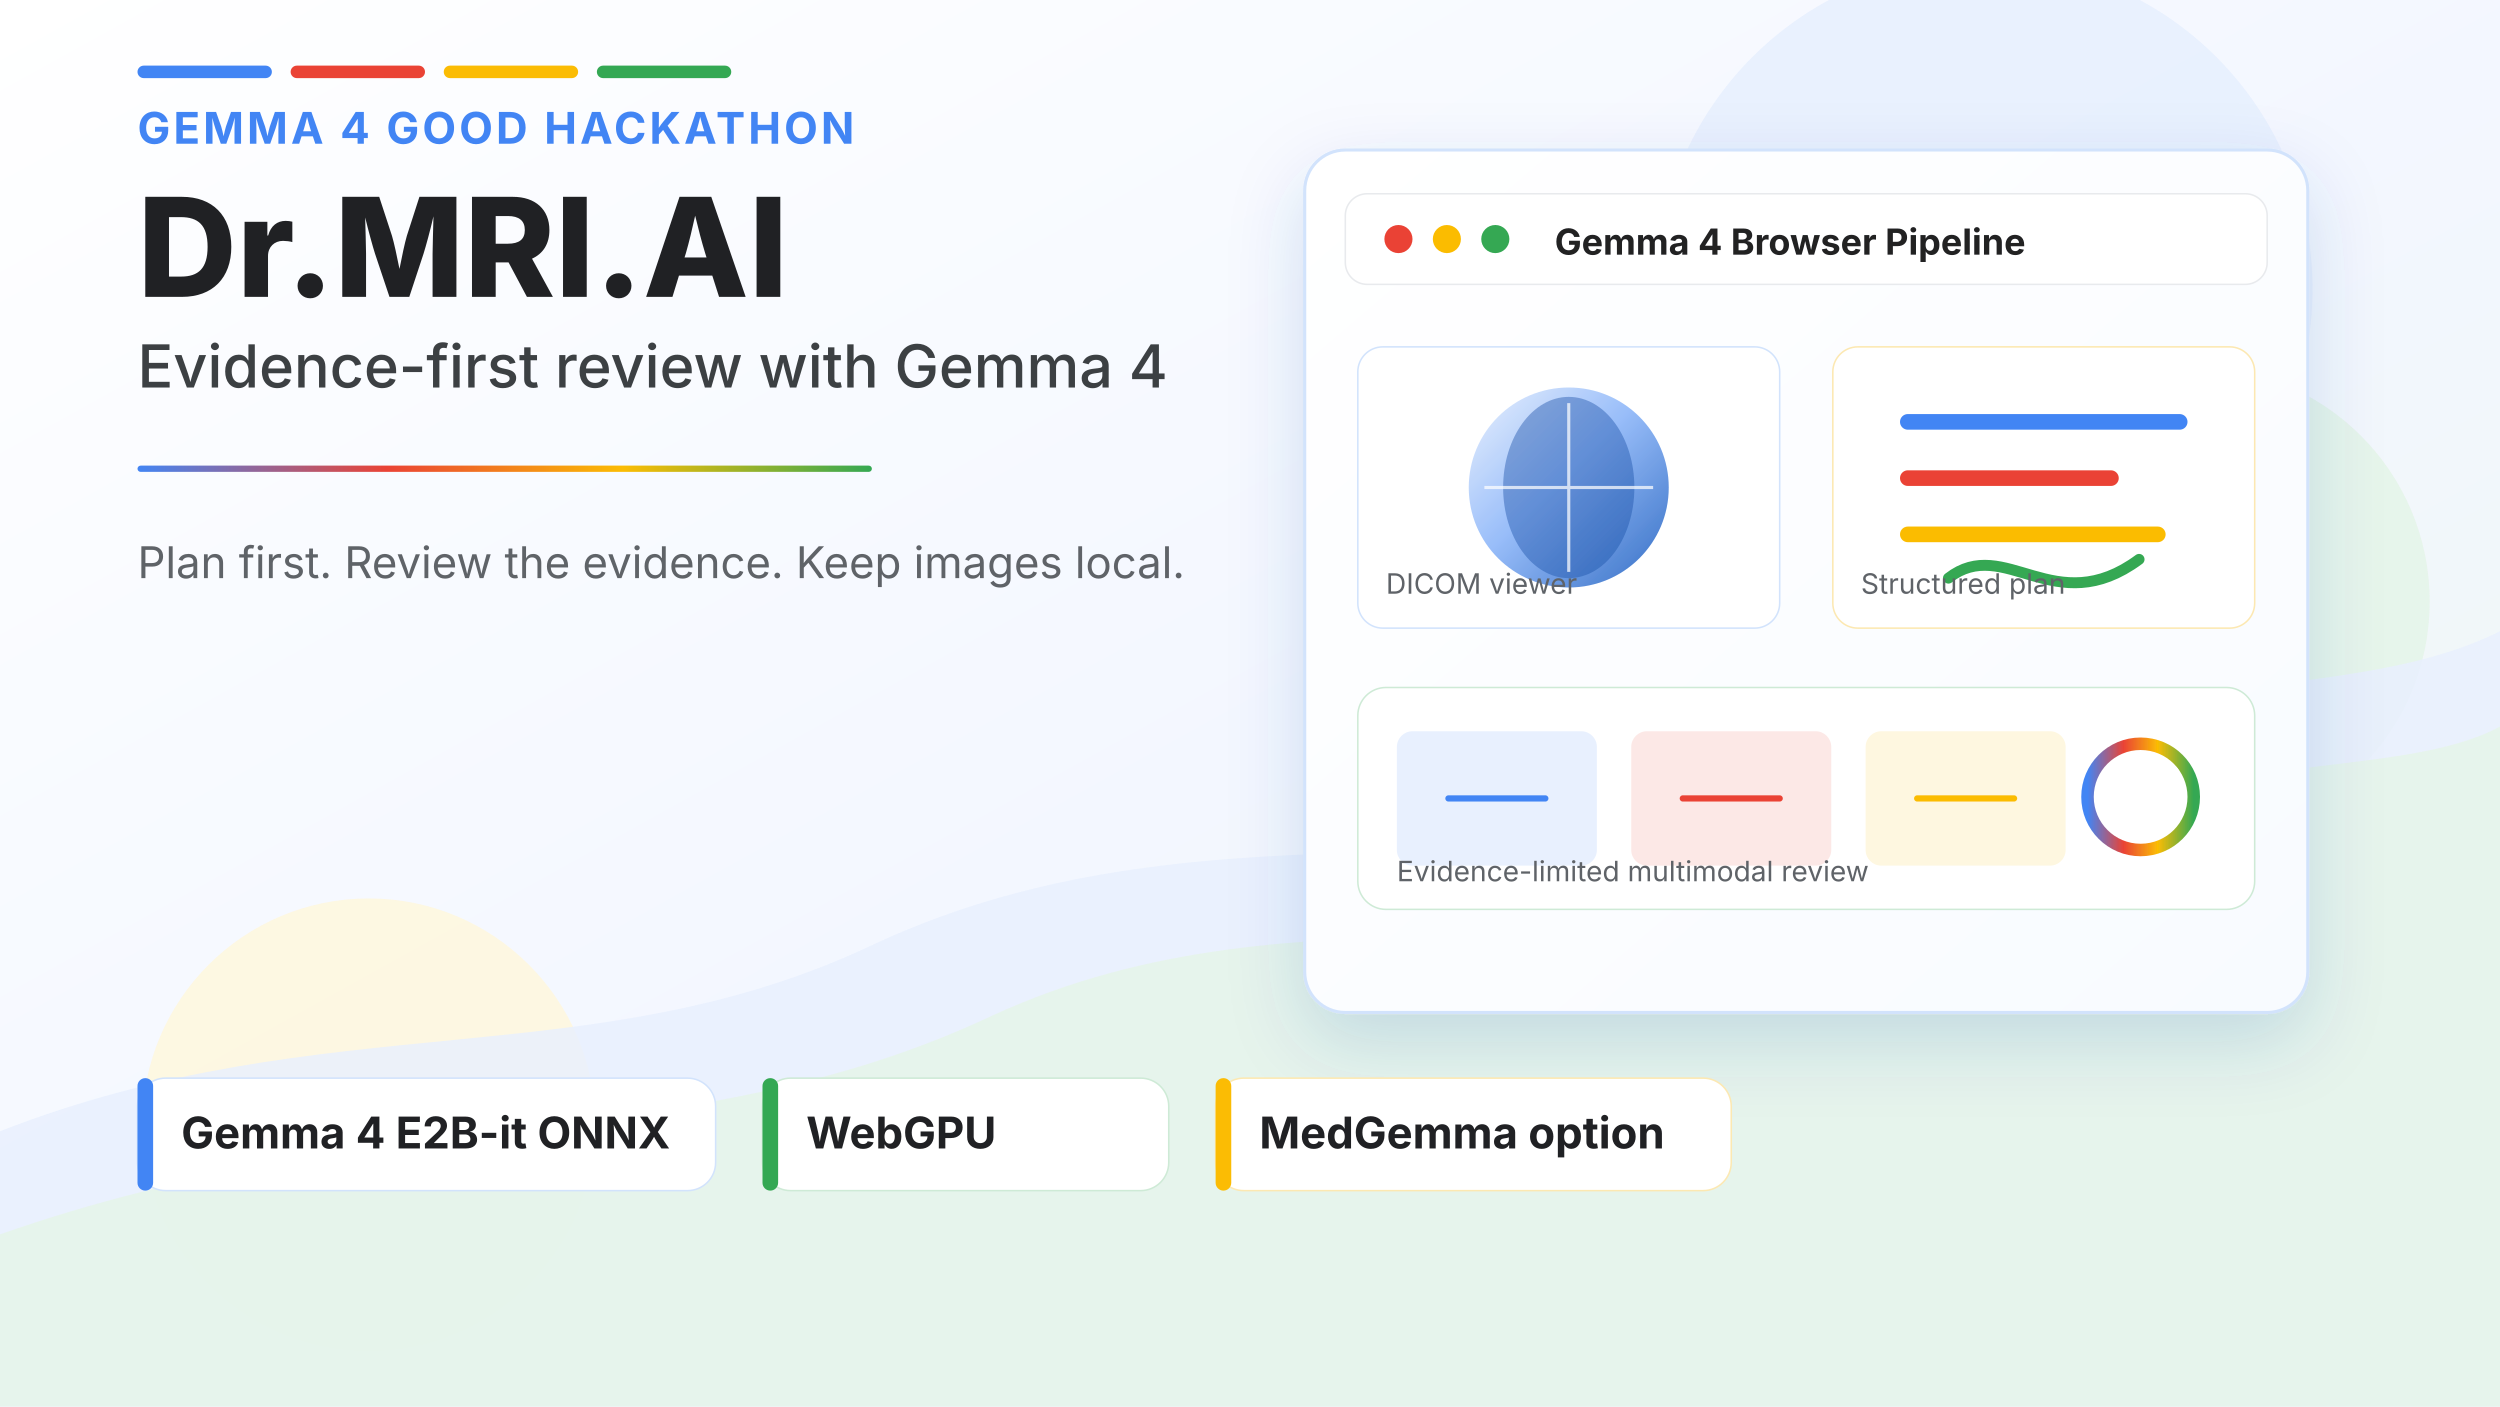
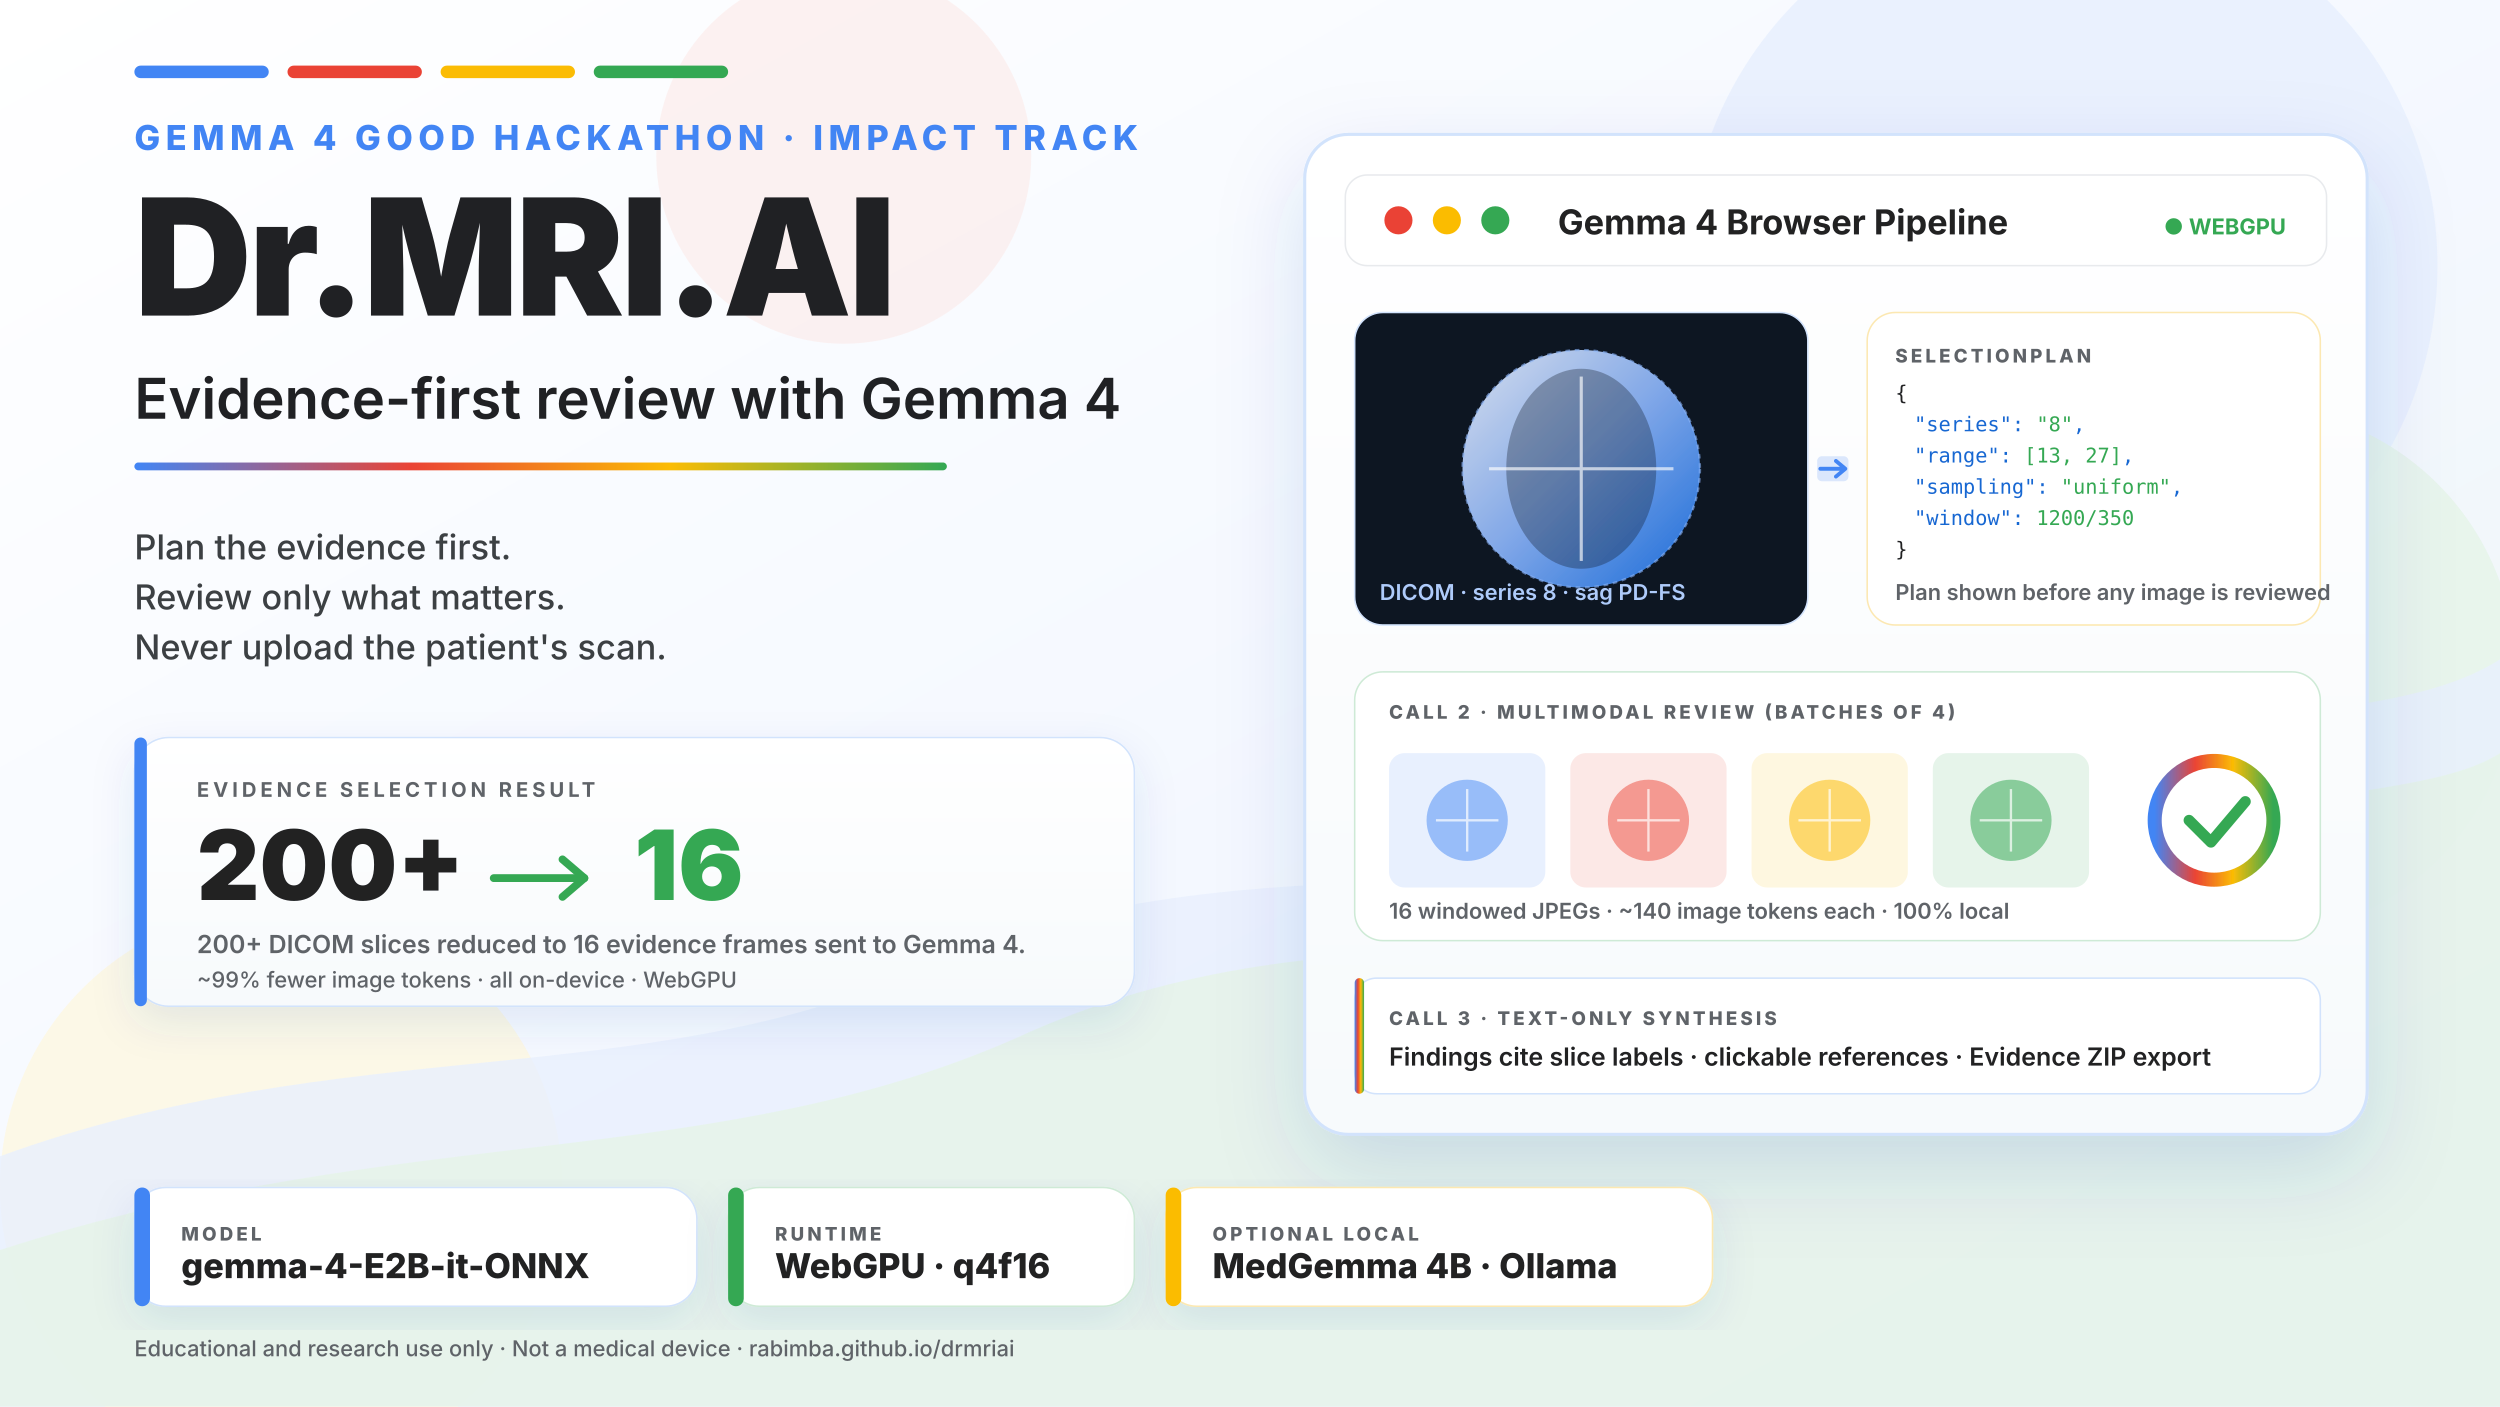
<svg xmlns="http://www.w3.org/2000/svg" width="1600" height="900" viewBox="0 0 1600 900" role="img" aria-labelledby="title desc">
  <defs>
    <linearGradient id="bg" x1="0" y1="0" x2="1" y2="1">
      <stop offset="0" stop-color="#ffffff" />
-       <stop offset="0.52" stop-color="#f3f7ff" />
-       <stop offset="1" stop-color="#eef7f1" />
-     </linearGradient>
-     <linearGradient id="scan" x1="0" y1="0" x2="1" y2="1">
-       <stop offset="0" stop-color="#e8f0fe" />
-       <stop offset="0.46" stop-color="#8ab4f8" />
-       <stop offset="1" stop-color="#185abc" />
+       <stop offset="0.55" stop-color="#f4f8ff" />
+       <stop offset="1" stop-color="#edf6f1" />
    </linearGradient>
    <linearGradient id="accent" x1="0" y1="0" x2="1" y2="0">
      <stop offset="0" stop-color="#4285f4" />
      <stop offset="0.34" stop-color="#ea4335" />
      <stop offset="0.66" stop-color="#fbbc04" />
      <stop offset="1" stop-color="#34a853" />
    </linearGradient>
-     <linearGradient id="panel" x1="0" y1="0" x2="1" y2="1">
+     <linearGradient id="brainScan" x1="0" y1="0" x2="1" y2="1">
+       <stop offset="0" stop-color="#e8f0fe" />
+       <stop offset="0.5" stop-color="#8ab4f8" />
+       <stop offset="1" stop-color="#1a73e8" />
+     </linearGradient>
+     <linearGradient id="panel" x1="0" y1="0" x2="0" y2="1">
      <stop offset="0" stop-color="#ffffff" />
-       <stop offset="1" stop-color="#f8fbff" />
+       <stop offset="1" stop-color="#f7fafc" />
    </linearGradient>
+     <radialGradient id="glow" cx="0.5" cy="0.5" r="0.7">
+       <stop offset="0" stop-color="#4285f4" stop-opacity="0.18" />
+       <stop offset="1" stop-color="#4285f4" stop-opacity="0" />
+     </radialGradient>
    <filter id="soft" x="-20%" y="-20%" width="140%" height="140%">
-       <feDropShadow dx="0" dy="18" stdDeviation="24" flood-color="#174ea6" flood-opacity="0.16" />
+       <feDropShadow dx="0" dy="22" stdDeviation="28" flood-color="#174ea6" flood-opacity="0.14" />
+     </filter>
+     <filter id="softer" x="-20%" y="-20%" width="140%" height="140%">
+       <feDropShadow dx="0" dy="10" stdDeviation="14" flood-color="#174ea6" flood-opacity="0.10" />
    </filter>
  </defs>
  <rect width="1600" height="900" fill="url(#bg)" />
-   <circle cx="1270" cy="185" r="210" fill="#e8f0fe" opacity="0.95" />
-   <circle cx="1405" cy="385" r="150" fill="#e6f4ea" opacity="0.95" />
-   <circle cx="236" cy="720" r="145" fill="#fef7e0" opacity="0.92" />
-   <path d="M0 724 C210 642 380 690 560 604 C780 502 1000 584 1210 498 C1390 425 1510 449 1600 404 L1600 900 L0 900 Z" fill="#e8f0fe" opacity="0.84" />
-   <path d="M0 790 C245 704 440 742 635 650 C835 558 1030 638 1245 548 C1410 478 1535 500 1600 465 L1600 900 L0 900 Z" fill="#e6f4ea" opacity="0.9" />
-   <g transform="translate(88 92)">
-     <g transform="translate(0 -50)">
+   <circle cx="1320" cy="170" r="240" fill="#e8f0fe" opacity="0.85" />
+   <circle cx="1440" cy="430" r="170" fill="#e6f4ea" opacity="0.85" />
+   <circle cx="180" cy="760" r="180" fill="#fef7e0" opacity="0.78" />
+   <circle cx="540" cy="100" r="120" fill="#fce8e6" opacity="0.55" />
+   <path d="M0 740 C220 660 410 700 590 620 C800 524 1020 600 1240 514 C1420 444 1530 466 1600 422 L1600 900 L0 900 Z" fill="#e8f0fe" opacity="0.78" />
+   <path d="M0 800 C260 716 460 752 660 660 C870 568 1060 642 1280 562 C1430 502 1550 514 1600 482 L1600 900 L0 900 Z" fill="#e6f4ea" opacity="0.88" />
+   <g transform="translate(86 96)">
+     <g transform="translate(0 -54)">
      <rect x="0" y="0" width="86" height="8" rx="4" fill="#4285f4" />
      <rect x="98" y="0" width="86" height="8" rx="4" fill="#ea4335" />
      <rect x="196" y="0" width="86" height="8" rx="4" fill="#fbbc04" />
      <rect x="294" y="0" width="86" height="8" rx="4" fill="#34a853" />
    </g>
-     <text x="0" y="0" fill="#4285f4" font-family="Inter, Arial, sans-serif" font-size="28" font-weight="700" letter-spacing="2">GEMMA 4 GOOD HACKATHON</text>
-     <text x="0" y="98" fill="#202124" font-family="Inter, Arial, sans-serif" font-size="88" font-weight="800">Dr.MRI.AI</text>
-     <text x="0" y="156" fill="#3c4043" font-family="Inter, Arial, sans-serif" font-size="38" font-weight="500">Evidence-first review with Gemma 4</text>
-     <rect x="0" y="206" width="470" height="4" rx="2" fill="url(#accent)" />
-     <text x="0" y="278" fill="#5f6368" font-family="Inter, Arial, sans-serif" font-size="28">Plan first. Review the evidence. Keep images local.</text>
-   </g>
-   <g transform="translate(835 96)" filter="url(#soft)">
-     <rect x="0" y="0" width="642" height="552" rx="26" fill="url(#panel)" stroke="#d2e3fc" stroke-width="2" />
-     <rect x="26" y="28" width="590" height="58" rx="14" fill="#ffffff" stroke="#e8eaed" />
-     <circle cx="60" cy="57" r="9" fill="#ea4335" />
-     <circle cx="91" cy="57" r="9" fill="#fbbc04" />
-     <circle cx="122" cy="57" r="9" fill="#34a853" />
-     <text x="160" y="67" fill="#202124" font-family="Inter, Arial, sans-serif" font-size="23" font-weight="700">Gemma 4 Browser Pipeline</text>
-     <g transform="translate(34 126)">
-       <rect x="0" y="0" width="270" height="180" rx="16" fill="#ffffff" stroke="#d2e3fc" />
-       <circle cx="135" cy="90" r="64" fill="url(#scan)" opacity="0.88" />
-       <ellipse cx="135" cy="90" rx="42" ry="58" fill="#174ea6" opacity="0.42" />
-       <path d="M81 90 H189 M135 36 V144" stroke="#ffffff" stroke-opacity="0.72" stroke-width="2" />
-       <text x="18" y="158" fill="#5f6368" font-family="Inter, Arial, sans-serif" font-size="18">DICOM viewer</text>
-     </g>
-     <g transform="translate(338 126)">
-       <rect x="0" y="0" width="270" height="180" rx="16" fill="#ffffff" stroke="#fce8b2" />
-       <path d="M48 48 H222" stroke="#4285f4" stroke-width="10" stroke-linecap="round" />
-       <path d="M48 84 H178" stroke="#ea4335" stroke-width="10" stroke-linecap="round" />
-       <path d="M48 120 H208" stroke="#fbbc04" stroke-width="10" stroke-linecap="round" />
-       <path d="M74 148 C110 120 142 176 196 136" fill="none" stroke="#34a853" stroke-width="7" stroke-linecap="round" />
-       <text x="18" y="158" fill="#5f6368" font-family="Inter, Arial, sans-serif" font-size="18">Structured plan</text>
-     </g>
-     <g transform="translate(34 344)">
-       <rect x="0" y="0" width="574" height="142" rx="18" fill="#ffffff" stroke="#ceead6" />
-       <rect x="25" y="28" width="128" height="86" rx="10" fill="#e8f0fe" />
-       <rect x="175" y="28" width="128" height="86" rx="10" fill="#fce8e6" />
-       <rect x="325" y="28" width="128" height="86" rx="10" fill="#fef7e0" />
-       <path d="M58 71 H120" stroke="#4285f4" stroke-width="4" stroke-linecap="round" />
-       <path d="M208 71 H270" stroke="#ea4335" stroke-width="4" stroke-linecap="round" />
-       <path d="M358 71 H420" stroke="#fbbc04" stroke-width="4" stroke-linecap="round" />
-       <circle cx="501" cy="70" r="34" fill="none" stroke="url(#accent)" stroke-width="8" />
-       <path d="M492 70 L502 82 L522 54" fill="none" stroke="#ffffff" stroke-width="7" stroke-linecap="round" stroke-linejoin="round" />
-       <text x="25" y="124" fill="#5f6368" font-family="Inter, Arial, sans-serif" font-size="18">Evidence-limited multimodal review</text>
+     <text x="0" y="0" fill="#4285f4" font-family="Inter, Arial, sans-serif" font-size="22" font-weight="800" letter-spacing="3.5">GEMMA 4 GOOD HACKATHON · IMPACT TRACK</text>
+     <text x="0" y="106" fill="#202124" font-family="Inter, Arial, sans-serif" font-size="104" font-weight="900" letter-spacing="-2">Dr.MRI.AI</text>
+     <text x="0" y="172" fill="#202124" font-family="Inter, Arial, sans-serif" font-size="36" font-weight="600">Evidence-first review with Gemma 4</text>
+     <rect x="0" y="200" width="520" height="5" rx="2.5" fill="url(#accent)" />
+     <text x="0" y="262" fill="#3c4043" font-family="Inter, Arial, sans-serif" font-size="22" font-weight="500">Plan the evidence first.</text>
+     <text x="0" y="294" fill="#3c4043" font-family="Inter, Arial, sans-serif" font-size="22" font-weight="500">Review only what matters.</text>
+     <text x="0" y="326" fill="#3c4043" font-family="Inter, Arial, sans-serif" font-size="22" font-weight="500">Never upload the patient's scan.</text>
+     <g transform="translate(0 376)" filter="url(#softer)">
+       <rect x="0" y="0" width="640" height="172" rx="22" fill="url(#panel)" stroke="#d2e3fc" />
+       <rect x="0" y="0" width="8" height="172" rx="4" fill="#4285f4" />
+       <text x="40" y="38" fill="#5f6368" font-family="Inter, Arial, sans-serif" font-size="13" font-weight="700" letter-spacing="2.5">EVIDENCE SELECTION RESULT</text>
+       <text x="40" y="104" fill="#202124" font-family="Inter, Arial, sans-serif" font-size="62" font-weight="900">200+</text>
+       <g transform="translate(230 76)">
+         <line x1="0" y1="14" x2="58" y2="14" stroke="#34a853" stroke-width="5" stroke-linecap="round" />
+         <path d="M44 2 L58 14 L44 26" stroke="#34a853" stroke-width="5" stroke-linecap="round" stroke-linejoin="round" fill="none" />
+       </g>
+       <text x="320" y="104" fill="#34a853" font-family="Inter, Arial, sans-serif" font-size="62" font-weight="900">16</text>
+       <text x="40" y="138" fill="#5f6368" font-family="Inter, Arial, sans-serif" font-size="16" font-weight="600">200+ DICOM slices reduced to 16 evidence frames sent to Gemma 4.</text>
+       <text x="40" y="160" fill="#5f6368" font-family="Inter, Arial, sans-serif" font-size="14" font-weight="500">~99% fewer image tokens · all on-device · WebGPU</text>
    </g>
  </g>
-   <g transform="translate(88 690)">
-     <rect x="0" y="0" width="370" height="72" rx="18" fill="#ffffff" stroke="#d2e3fc" />
-     <rect x="0" y="0" width="10" height="72" rx="5" fill="#4285f4" />
-     <text x="28" y="45" fill="#202124" font-family="Inter, Arial, sans-serif" font-size="28" font-weight="700">Gemma 4 E2B-it ONNX</text>
-     <rect x="400" y="0" width="260" height="72" rx="18" fill="#ffffff" stroke="#ceead6" />
-     <rect x="400" y="0" width="10" height="72" rx="5" fill="#34a853" />
-     <text x="428" y="45" fill="#202124" font-family="Inter, Arial, sans-serif" font-size="28" font-weight="700">WebGPU</text>
-     <rect x="690" y="0" width="330" height="72" rx="18" fill="#ffffff" stroke="#fce8b2" />
-     <rect x="690" y="0" width="10" height="72" rx="5" fill="#fbbc04" />
-     <text x="718" y="45" fill="#202124" font-family="Inter, Arial, sans-serif" font-size="28" font-weight="700">MedGemma option</text>
+   <g transform="translate(835 86)" filter="url(#soft)">
+     <rect x="0" y="0" width="680" height="640" rx="28" fill="url(#panel)" stroke="#d2e3fc" stroke-width="2" />
+     <rect x="26" y="26" width="628" height="58" rx="14" fill="#ffffff" stroke="#e8eaed" />
+     <circle cx="60" cy="55" r="9" fill="#ea4335" />
+     <circle cx="91" cy="55" r="9" fill="#fbbc04" />
+     <circle cx="122" cy="55" r="9" fill="#34a853" />
+     <text x="162" y="64" fill="#202124" font-family="Inter, Arial, sans-serif" font-size="22" font-weight="700">Gemma 4 Browser Pipeline</text>
+     <text x="628" y="64" fill="#34a853" font-family="Inter, Arial, sans-serif" font-size="14" font-weight="700" text-anchor="end">● WEBGPU</text>
+     <g transform="translate(32 114)">
+       <rect x="0" y="0" width="290" height="200" rx="18" fill="#0b1320" stroke="#d2e3fc" />
+       <circle cx="145" cy="100" r="76" fill="url(#brainScan)" opacity="0.92" />
+       <ellipse cx="145" cy="100" rx="48" ry="64" fill="#0b1320" opacity="0.32" />
+       <path d="M86 100 H204 M145 41 V159" stroke="#ffffff" stroke-opacity="0.65" stroke-width="2" />
+       <circle cx="145" cy="100" r="76" fill="none" stroke="#8ab4f8" stroke-width="1.5" stroke-dasharray="3 3" opacity="0.6" />
+       <text x="16" y="184" fill="#aecbfa" font-family="Inter, Arial, sans-serif" font-size="14" font-weight="600">DICOM · series 8 · sag PD-FS</text>
+       <g transform="translate(296 92)">
+         <rect x="0" y="0" width="20" height="16" rx="3" fill="#4285f4" opacity="0.18" />
+         <path d="M2 8 L18 8 M12 3 L18 8 L12 13" stroke="#4285f4" stroke-width="2.5" stroke-linecap="round" stroke-linejoin="round" fill="none" />
+       </g>
+       <rect x="328" y="0" width="290" height="200" rx="18" fill="#ffffff" stroke="#fce8b2" />
+       <text x="346" y="32" fill="#5f6368" font-family="Inter, Arial, sans-serif" font-size="12" font-weight="800" letter-spacing="2">SELECTIONPLAN</text>
+       <text x="346" y="56" fill="#202124" font-family="JetBrains Mono, Consolas, monospace" font-size="13">{</text>
+       <text x="358" y="76" fill="#1967d2" font-family="JetBrains Mono, Consolas, monospace" font-size="13">"series": <tspan fill="#34a853">"8"</tspan>,</text>
+       <text x="358" y="96" fill="#1967d2" font-family="JetBrains Mono, Consolas, monospace" font-size="13">"range": <tspan fill="#34a853">[13, 27]</tspan>,</text>
+       <text x="358" y="116" fill="#1967d2" font-family="JetBrains Mono, Consolas, monospace" font-size="13">"sampling": <tspan fill="#34a853">"uniform"</tspan>,</text>
+       <text x="358" y="136" fill="#1967d2" font-family="JetBrains Mono, Consolas, monospace" font-size="13">"window": <tspan fill="#34a853">1200/350</tspan>
+       </text>
+       <text x="346" y="156" fill="#202124" font-family="JetBrains Mono, Consolas, monospace" font-size="13">}</text>
+       <text x="346" y="184" fill="#5f6368" font-family="Inter, Arial, sans-serif" font-size="14" font-weight="600">Plan shown before any image is reviewed</text>
+     </g>
+     <g transform="translate(32 344)">
+       <rect x="0" y="0" width="618" height="172" rx="18" fill="#ffffff" stroke="#ceead6" />
+       <text x="22" y="30" fill="#5f6368" font-family="Inter, Arial, sans-serif" font-size="12" font-weight="800" letter-spacing="2">CALL 2 · MULTIMODAL REVIEW (BATCHES OF 4)</text>
+       <g transform="translate(22 52)">
+         <rect x="0" y="0" width="100" height="86" rx="10" fill="#e8f0fe" />
+         <circle cx="50" cy="43" r="26" fill="#8ab4f8" opacity="0.85" />
+         <path d="M30 43 H70 M50 23 V63" stroke="#fff" stroke-opacity="0.7" stroke-width="1.5" />
+         <rect x="116" y="0" width="100" height="86" rx="10" fill="#fce8e6" />
+         <circle cx="166" cy="43" r="26" fill="#f28b82" opacity="0.85" />
+         <path d="M146 43 H186 M166 23 V63" stroke="#fff" stroke-opacity="0.7" stroke-width="1.5" />
+         <rect x="232" y="0" width="100" height="86" rx="10" fill="#fef7e0" />
+         <circle cx="282" cy="43" r="26" fill="#fdd663" opacity="0.92" />
+         <path d="M262 43 H302 M282 23 V63" stroke="#fff" stroke-opacity="0.7" stroke-width="1.5" />
+         <rect x="348" y="0" width="100" height="86" rx="10" fill="#e6f4ea" />
+         <circle cx="398" cy="43" r="26" fill="#81c995" opacity="0.92" />
+         <path d="M378 43 H418 M398 23 V63" stroke="#fff" stroke-opacity="0.7" stroke-width="1.5" />
+         <circle cx="528" cy="43" r="38" fill="none" stroke="url(#accent)" stroke-width="9" />
+         <path d="M512 43 L526 57 L548 31" fill="none" stroke="#34a853" stroke-width="7" stroke-linecap="round" stroke-linejoin="round" />
+       </g>
+       <text x="22" y="158" fill="#5f6368" font-family="Inter, Arial, sans-serif" font-size="14" font-weight="600">16 windowed JPEGs · ~140 image tokens each · 100% local</text>
+     </g>
+     <g transform="translate(32 540)">
+       <rect x="0" y="0" width="618" height="74" rx="14" fill="#ffffff" stroke="#d2e3fc" />
+       <rect x="0" y="0" width="6" height="74" rx="3" fill="url(#accent)" />
+       <text x="22" y="30" fill="#5f6368" font-family="Inter, Arial, sans-serif" font-size="12" font-weight="800" letter-spacing="2">CALL 3 · TEXT-ONLY SYNTHESIS</text>
+       <text x="22" y="56" fill="#202124" font-family="Inter, Arial, sans-serif" font-size="16" font-weight="600">Findings cite slice labels · clickable references · Evidence ZIP export</text>
+     </g>
  </g>
+   <g transform="translate(86 760)">
+     <g filter="url(#softer)">
+       <rect x="0" y="0" width="360" height="76" rx="20" fill="#ffffff" stroke="#d2e3fc" />
+       <rect x="0" y="0" width="10" height="76" rx="5" fill="#4285f4" />
+       <text x="30" y="34" fill="#5f6368" font-family="Inter, Arial, sans-serif" font-size="12" font-weight="800" letter-spacing="2">MODEL</text>
+       <text x="30" y="58" fill="#202124" font-family="Inter, Arial, sans-serif" font-size="22" font-weight="800">gemma-4-E2B-it-ONNX</text>
+     </g>
+     <g filter="url(#softer)" transform="translate(380 0)">
+       <rect x="0" y="0" width="260" height="76" rx="20" fill="#ffffff" stroke="#ceead6" />
+       <rect x="0" y="0" width="10" height="76" rx="5" fill="#34a853" />
+       <text x="30" y="34" fill="#5f6368" font-family="Inter, Arial, sans-serif" font-size="12" font-weight="800" letter-spacing="2">RUNTIME</text>
+       <text x="30" y="58" fill="#202124" font-family="Inter, Arial, sans-serif" font-size="22" font-weight="800">WebGPU · q4f16</text>
+     </g>
+     <g filter="url(#softer)" transform="translate(660 0)">
+       <rect x="0" y="0" width="350" height="76" rx="20" fill="#ffffff" stroke="#fce8b2" />
+       <rect x="0" y="0" width="10" height="76" rx="5" fill="#fbbc04" />
+       <text x="30" y="34" fill="#5f6368" font-family="Inter, Arial, sans-serif" font-size="12" font-weight="800" letter-spacing="2">OPTIONAL LOCAL</text>
+       <text x="30" y="58" fill="#202124" font-family="Inter, Arial, sans-serif" font-size="22" font-weight="800">MedGemma 4B · Ollama</text>
+     </g>
+   </g>
+   <text x="86" y="868" fill="#5f6368" font-family="Inter, Arial, sans-serif" font-size="14" font-weight="500">Educational and research use only · Not a medical device · rabimba.github.io/drmriai</text>
</svg>
